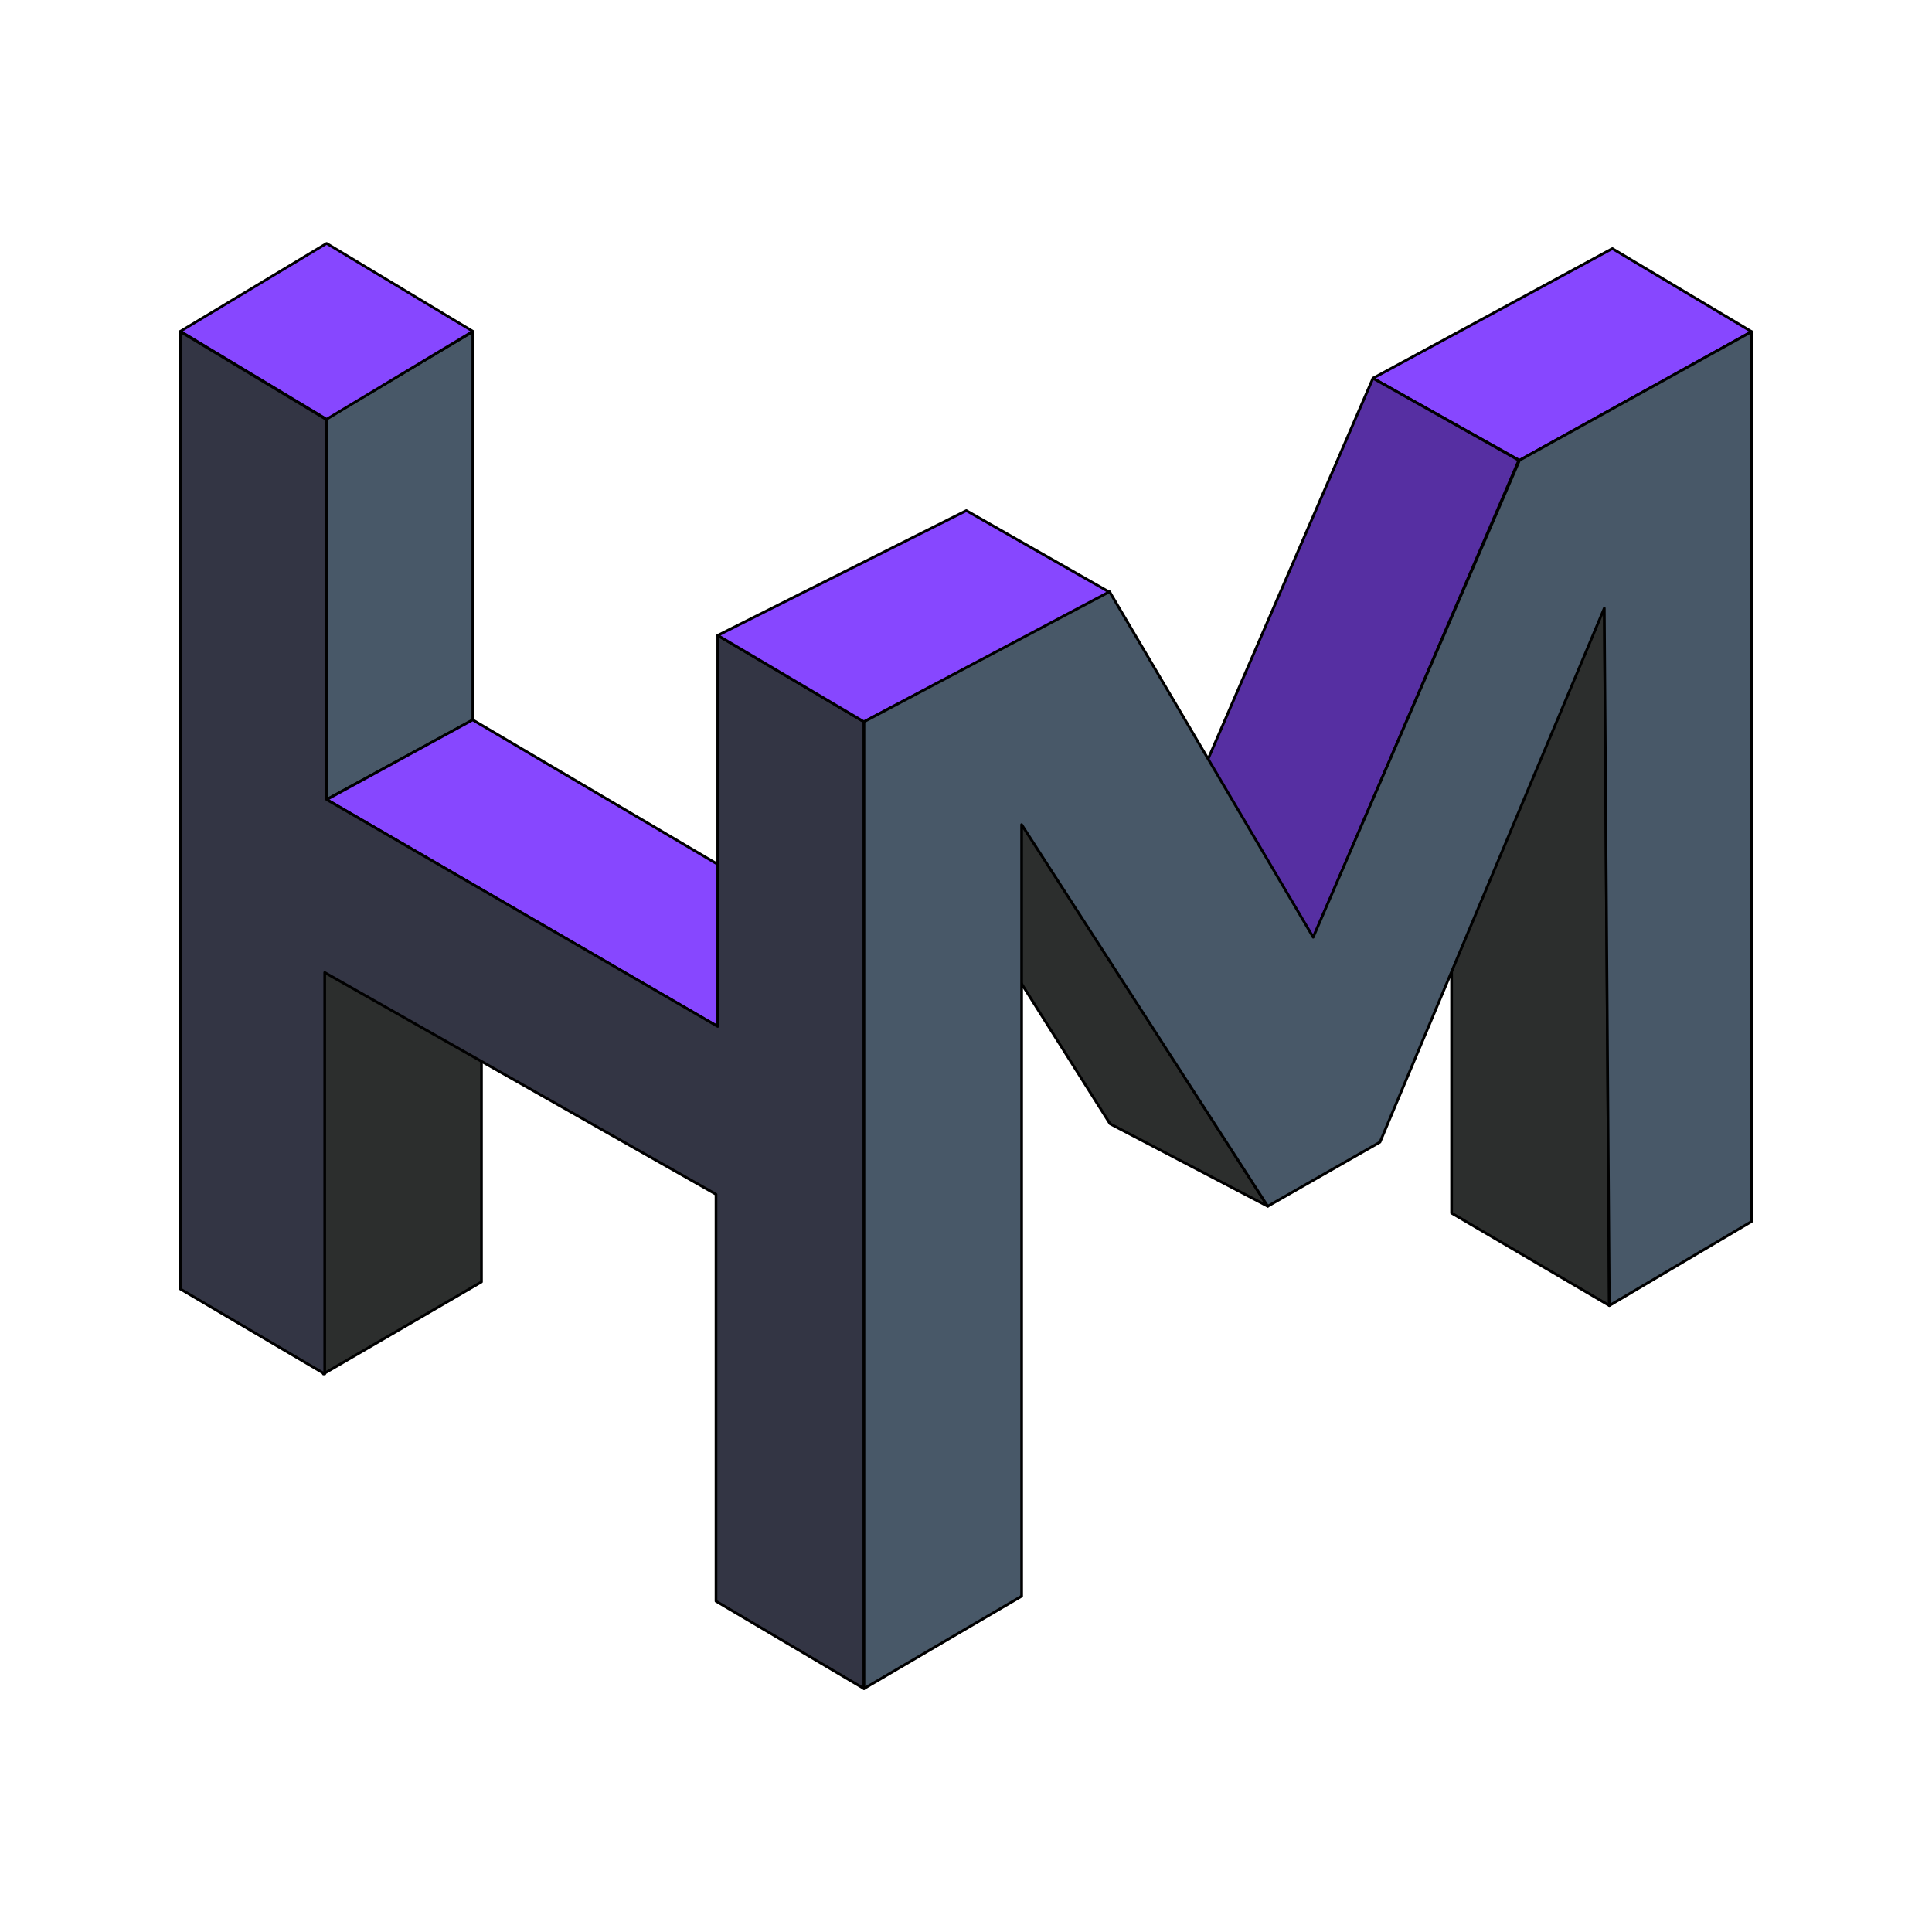
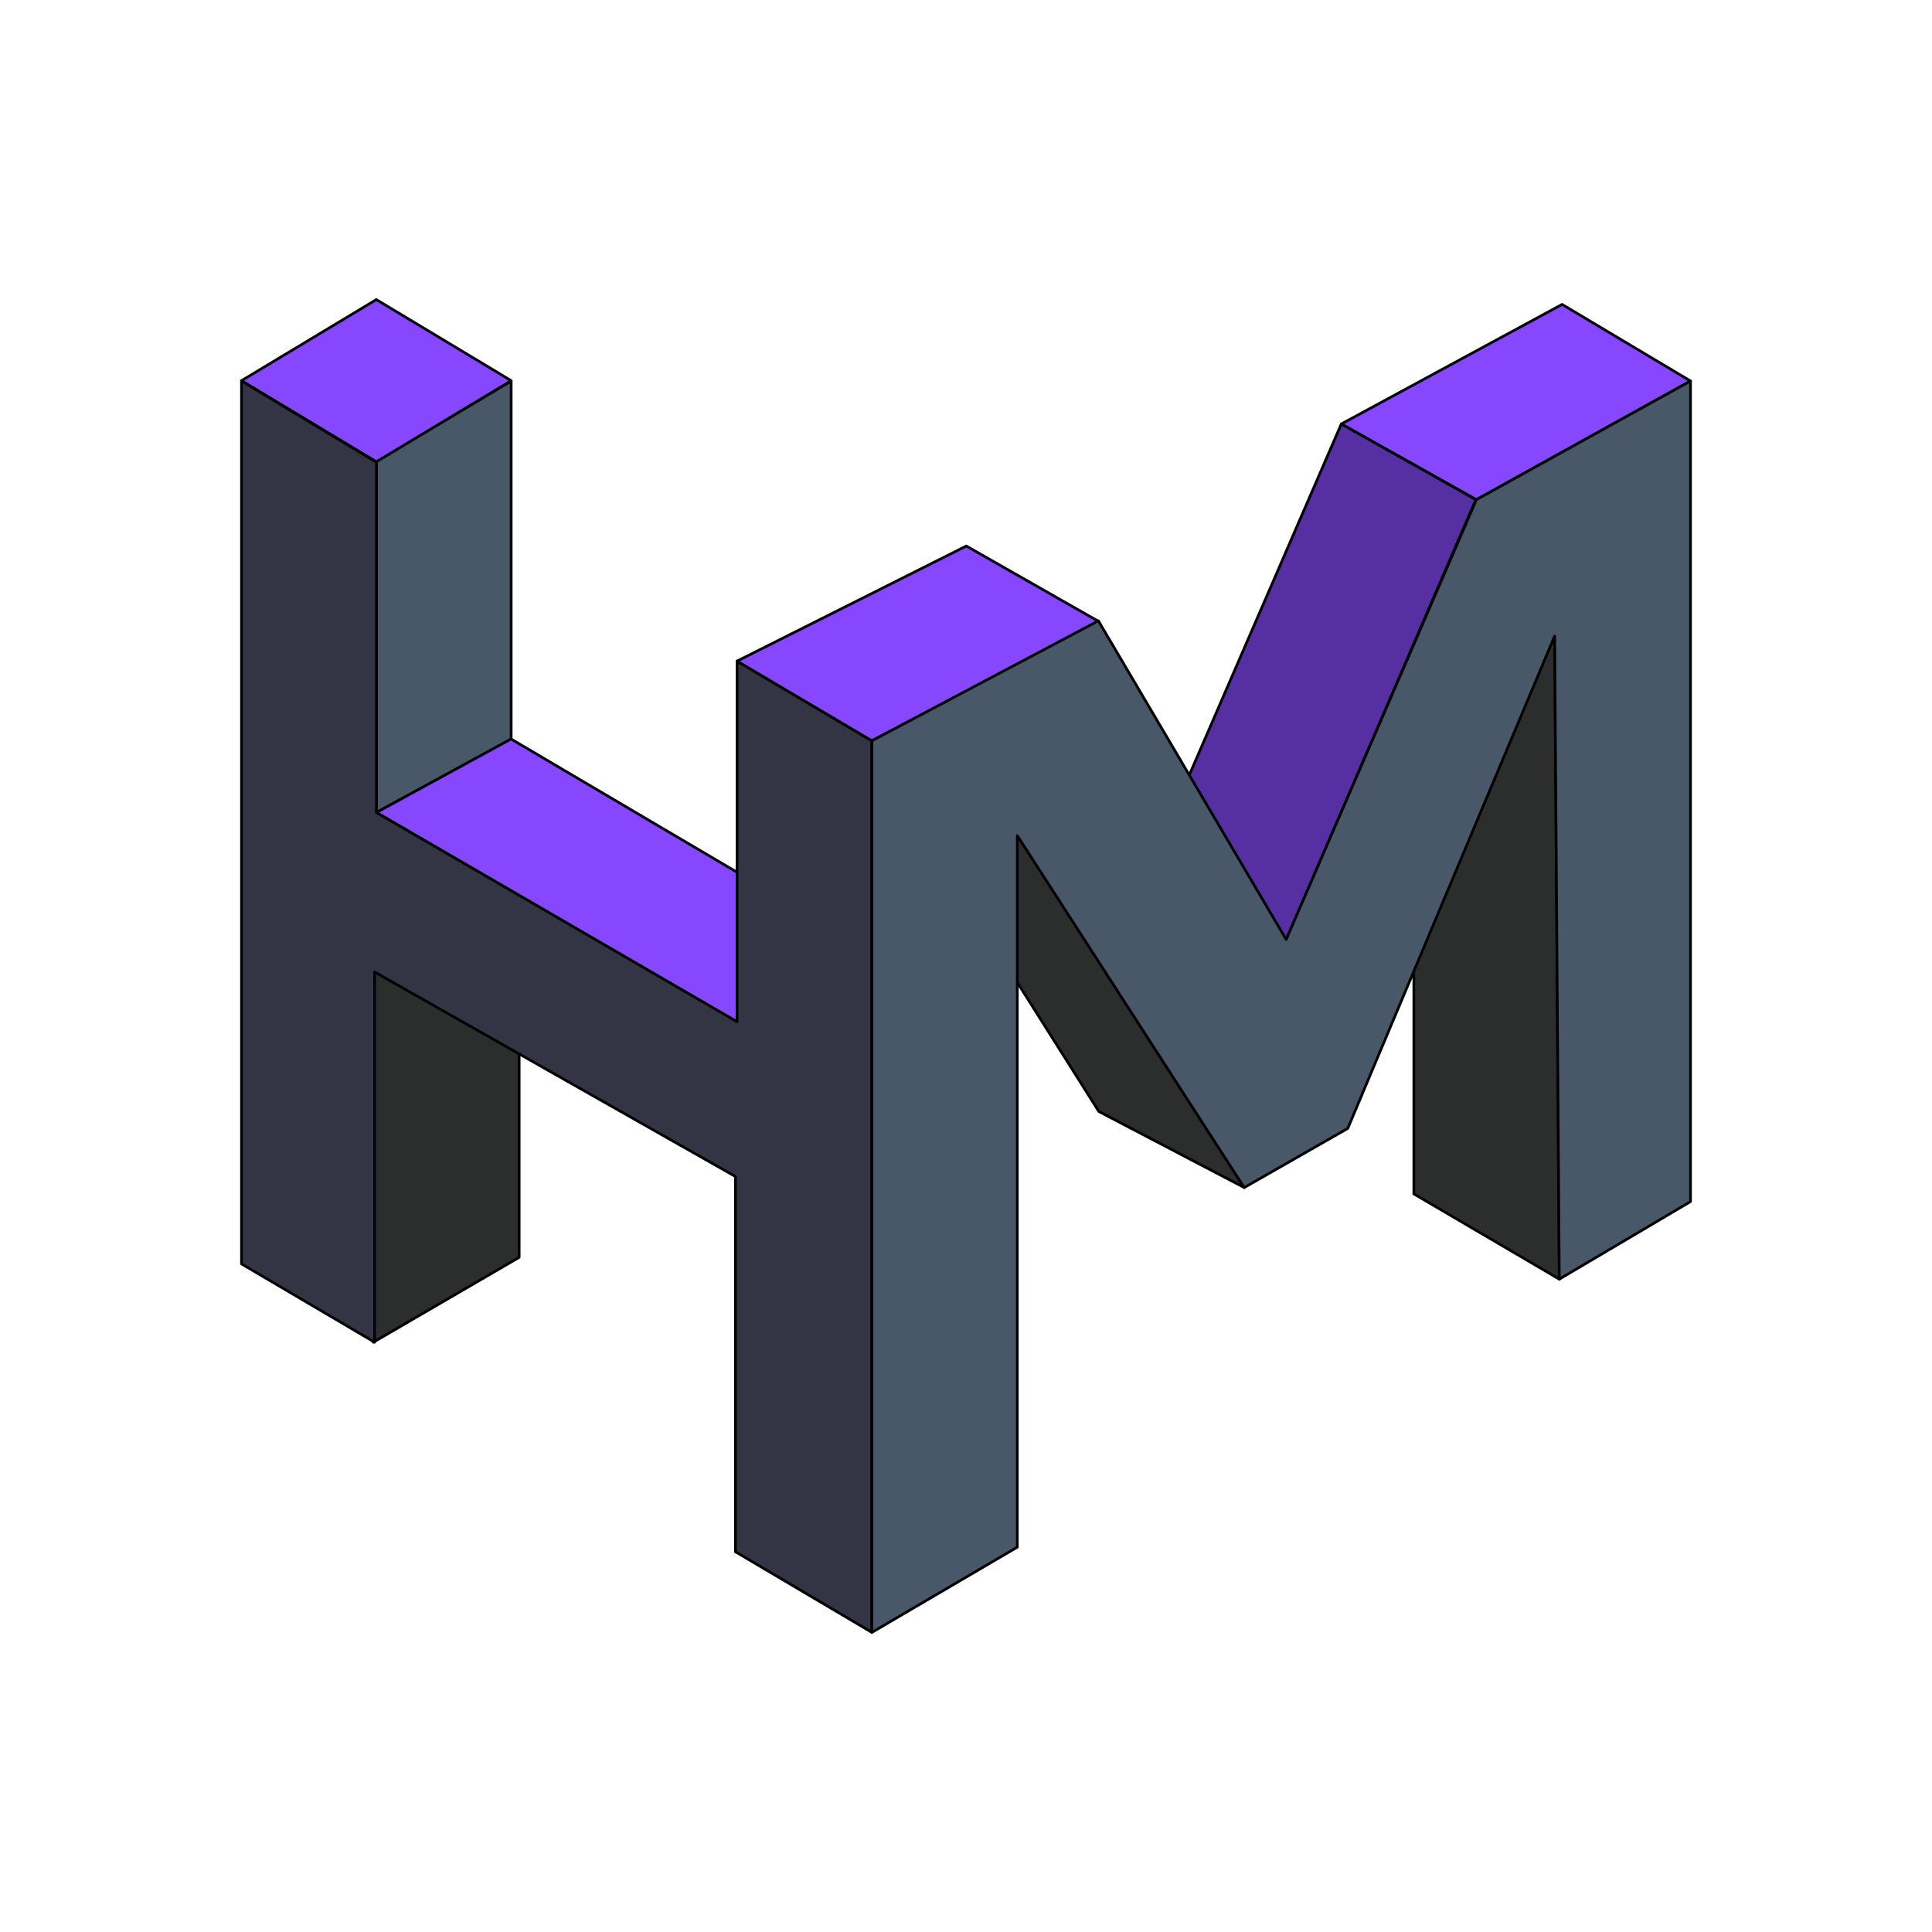
- <svg xmlns="http://www.w3.org/2000/svg" width="100%" height="100%" viewBox="0 0 3000 3000" version="1.1" xml:space="preserve" style="fill-rule:evenodd;clip-rule:evenodd;stroke-linecap:round;stroke-linejoin:round;stroke-miterlimit:1.5;">
-   <g id="Layer1" transform="matrix(1,0,0,1,0.505067,-240.5938)">
-     <g id="H">
-       <g transform="matrix(1.008616,0,0,1,-6.436861,0)">
-         <path d="M503.705,2374.077L747.118,2231.164L747.118,1705.721L503.802,1750.583L503.705,2374.077Z" style="fill:rgb(44,46,45);stroke:black;stroke-width:4.15px;" />
-       </g>
-       <g transform="matrix(1,0,0,0.99354,0,4.881545)">
-         <path d="M733.678,755.605L733.678,1362.735L506.645,1486.895L506.645,891.573L733.678,755.605Z" style="fill:rgb(72,88,104);stroke:black;stroke-width:4.18px;" />
-       </g>
-       <g transform="matrix(1.342082,0,0,1.186147,-392.501,-123.3643)">
-         <path d="M669.963,625.464L839.128,740.561L669.963,855.659L500.798,740.561L669.963,625.464Z" style="fill:rgb(135,71,255);stroke:black;stroke-width:3.29px;" />
-       </g>
-       <g transform="matrix(0.999075,0,0,1,0.468986,0)">
-         <path d="M506.787,1482.192L733.678,1358.399L1248.423,1661.597L1115.013,1835.048L506.787,1482.192Z" style="fill:rgb(135,71,255);stroke:black;stroke-width:4.17px;" />
-       </g>
-       <path d="M279.612,755.605L279.612,2242.185L503.705,2374.077L503.705,1750.7L1111.308,2095.091L1111.308,2726.912L1341.053,2862.66L1341.053,1361.36L1114.019,1227.216L1114.019,1834.448L506.787,1482.192L506.787,892.369L279.612,755.605Z" style="fill:rgb(51,53,68);stroke:black;stroke-width:4.17px;" />
-       <path d="M1114.019,1227.216L1341.053,1361.36L1723.194,1160.597L1500,1033.458L1114.019,1227.216Z" style="fill:rgb(135,71,255);stroke:black;stroke-width:4.17px;" />
-       <path d="M1968.028,2113.658L1723.194,1985.614L1516,1657.615L1452.522,1468.816L1546.922,1459.216L1968.028,2113.658Z" style="fill:rgb(44,46,45);stroke:black;stroke-width:4.17px;" />
-       <path d="M2498.473,2267.891L2253.541,2124.314L2253.541,1654.955L2490.238,1113.517L2498.473,2267.891Z" style="fill:rgb(44,46,45);stroke:black;stroke-width:4.17px;" />
-       <path d="M2358.896,955.367L2719.378,755.605L2503.149,626.63L2131.43,827.956L2358.896,955.367Z" style="fill:rgb(135,71,255);stroke:black;stroke-width:4.17px;" />
-       <path d="M2131.43,827.956L1852.494,1472.157L2009.293,1764.956L2357.86,955.367L2131.43,827.956Z" style="fill:rgb(86,47,162);stroke:black;stroke-width:4.17px;" />
-       <path d="M1341.053,2862.66L1341.053,1361.36L1722.379,1159.348L2038.589,1695.922L2358.896,955.367L2719.378,755.605L2719.378,2137.295L2498.473,2267.891L2490.644,1185.021L2142.353,2014.043L1968.028,2113.658L1585.872,1521.05L1585.872,2719.127L1341.053,2862.66Z" style="fill:rgb(72,88,104);stroke:black;stroke-width:4.17px;" />
-     </g>
+ <svg xmlns="http://www.w3.org/2000/svg" width="100%" height="100%" viewBox="0 0 144 144" version="1.1" xml:space="preserve" style="fill-rule:evenodd;clip-rule:evenodd;stroke-linecap:round;stroke-linejoin:round;stroke-miterlimit:1.5;">
+   <g id="H">
+     <path d="M27.827,100.042l10.868,-6.326l0,-23.26l-10.864,1.986l-0.004,27.6Z" style="fill:#2c2e2d;stroke:#000;stroke-width:0.2px;" />
+     <path d="M38.1,28.398l0,26.702l-10.05,5.461l0,-26.183l10.05,-5.98Z" style="fill:#485868;stroke:#000;stroke-width:0.2px;" />
+     <path d="M28.05,22.33l10.05,6.043l-10.05,6.043l-10.05,-6.043l10.05,-6.043Z" style="fill:#8747ff;stroke:#000;stroke-width:0.2px;" />
+     <path d="M28.056,60.561l10.034,-5.48l22.765,13.422l-5.9,7.678l-26.899,-15.62Z" style="fill:#8747ff;stroke:#000;stroke-width:0.2px;" />
+     <path d="M18,28.398l0,65.806l9.92,5.838l0,-27.595l26.896,15.245l0,27.969l10.17,6.009l0,-66.457l-10.05,-5.938l0,26.88l-26.88,-15.593l0,-26.109l-10.056,-6.054Z" style="fill:#333544;stroke:#000;stroke-width:0.2px;" />
+     <path d="M54.936,49.275l10.05,5.938l16.916,-8.887l-9.88,-5.628l-17.086,8.577Z" style="fill:#8747ff;stroke:#000;stroke-width:0.2px;" />
+     <path d="M92.74,88.514l-10.838,-5.668l-9.172,-14.519l-2.81,-8.357l4.179,-0.425l18.641,28.97Z" style="fill:#2c2e2d;stroke:#000;stroke-width:0.2px;" />
+     <path d="M116.221,95.342l-10.842,-6.356l0,-20.777l10.478,-23.968l0.365,51.1Z" style="fill:#2c2e2d;stroke:#000;stroke-width:0.2px;" />
+     <path d="M110.043,37.241l15.957,-8.843l-9.572,-5.709l-16.455,8.912l10.069,5.64Z" style="fill:#8747ff;stroke:#000;stroke-width:0.2px;" />
+     <path d="M99.974,31.601l-12.348,28.517l6.941,12.961l15.43,-35.838l-10.023,-5.64Z" style="fill:#562fa2;stroke:#000;stroke-width:0.2px;" />
+     <path d="M64.986,121.67l0,-66.457l16.88,-8.942l13.998,23.752l14.179,-32.782l15.957,-8.843l0,61.163l-9.779,5.781l-0.347,-47.935l-15.418,36.698l-7.717,4.41l-16.917,-26.233l0,53.035l-10.837,6.354Z" style="fill:#485868;stroke:#000;stroke-width:0.2px;" />
  </g>
</svg>
